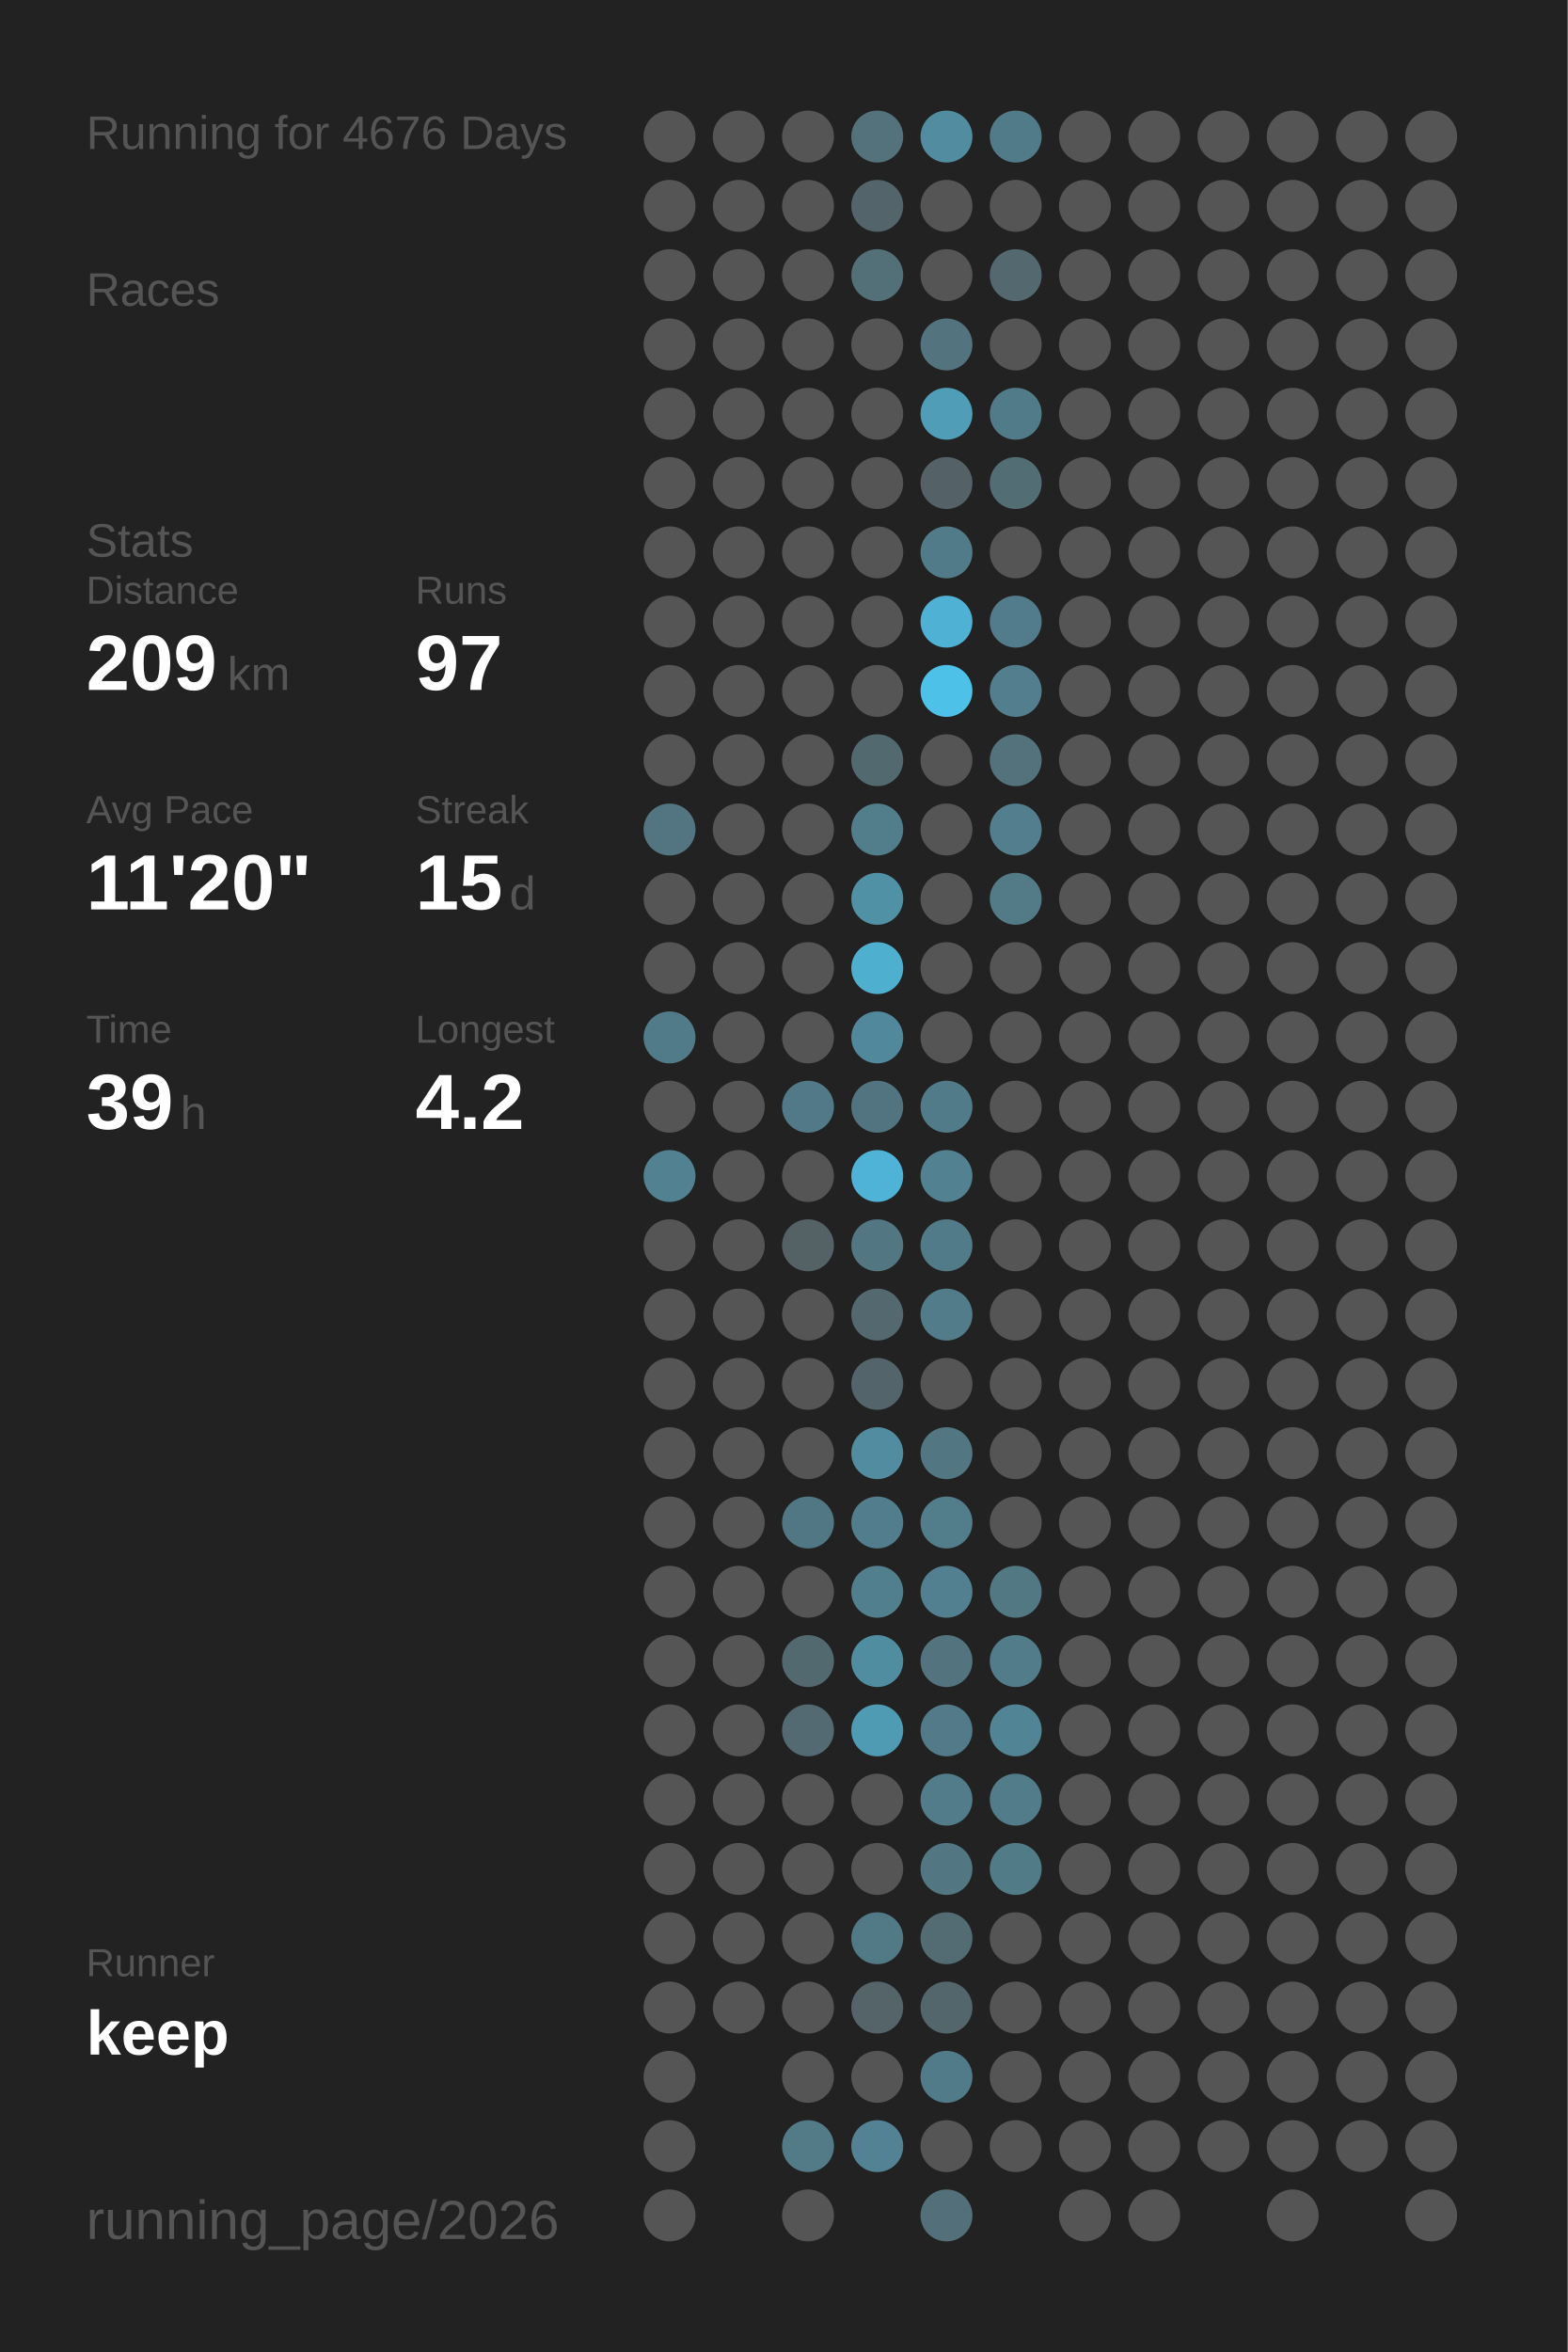
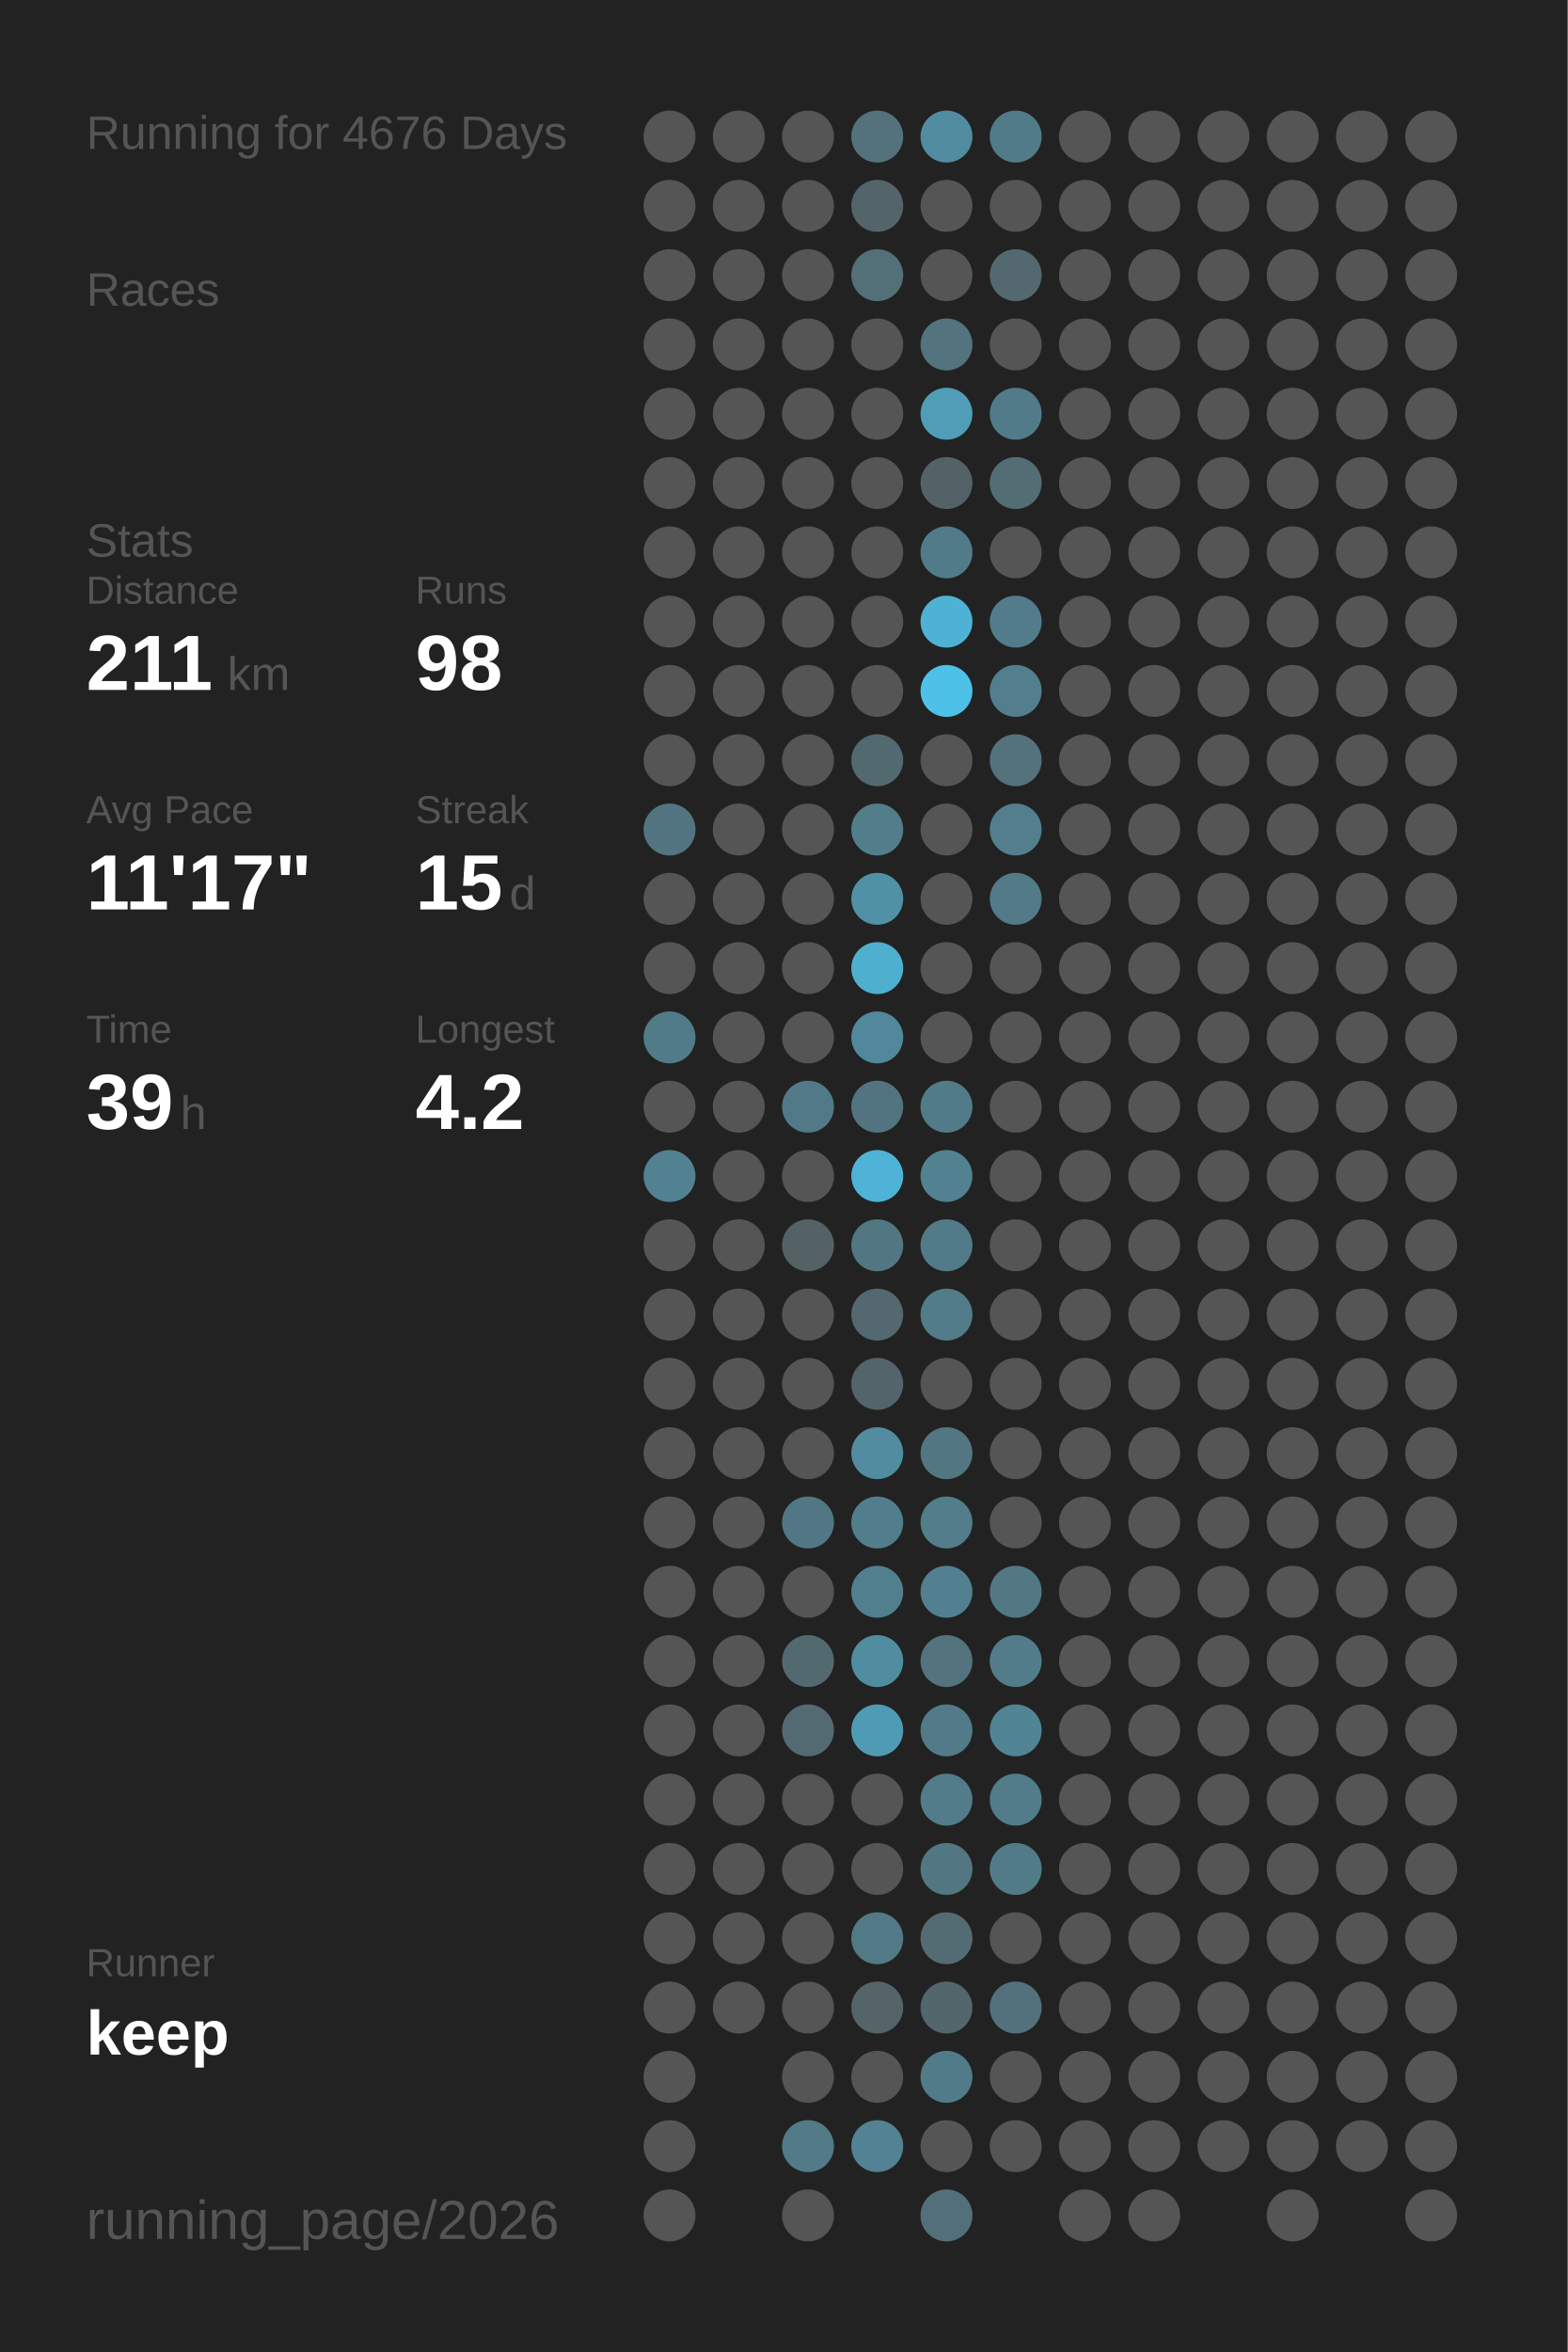
<svg xmlns="http://www.w3.org/2000/svg" baseProfile="full" height="300mm" version="1.1" viewBox="0,0,200,300" width="200mm">
  <defs />
  <rect fill="#222222" height="300" width="200" x="0" y="0" />
  <text fill="#555555" style="font-size:6px; font-family:Arial;" x="11" y="19">Running for 4676 Days</text>
  <text fill="#555555" style="font-size:6px; font-family:Arial;" x="11" y="39">Races</text>
  <text fill="#555555" style="font-size:6px; font-family:Arial;" x="11" y="71">Stats</text>
  <text fill="#555555" style="font-size:5px; font-family:Arial;" x="11" y="77">Distance</text>
-   <text fill="#FFFFFF" style="font-size:10px; font-family:Arial; font-weight:bold;" x="11" y="88">209</text>
+   <text fill="#FFFFFF" style="font-size:10px; font-family:Arial; font-weight:bold;" x="11" y="88">211</text>
  <text fill="#555555" style="font-size:6px; font-family:Arial;" x="29" y="88">km</text>
  <text fill="#555555" style="font-size:5px; font-family:Arial;" x="53" y="77">Runs</text>
-   <text fill="#FFFFFF" style="font-size:10px; font-family:Arial; font-weight:bold;" x="53" y="88">97</text>
+   <text fill="#FFFFFF" style="font-size:10px; font-family:Arial; font-weight:bold;" x="53" y="88">98</text>
  <text fill="#555555" style="font-size:5px; font-family:Arial;" x="11" y="105">Avg Pace</text>
-   <text fill="#FFFFFF" style="font-size:10px; font-family:Arial; font-weight:bold;" x="11" y="116">11'20"</text>
+   <text fill="#FFFFFF" style="font-size:10px; font-family:Arial; font-weight:bold;" x="11" y="116">11'17"</text>
  <text fill="#555555" style="font-size:5px; font-family:Arial;" x="53" y="105">Streak</text>
  <text fill="#FFFFFF" style="font-size:10px; font-family:Arial; font-weight:bold;" x="53" y="116">15</text>
  <text fill="#555555" style="font-size:6px; font-family:Arial;" x="65" y="116">d</text>
  <text fill="#555555" style="font-size:5px; font-family:Arial;" x="11" y="133">Time</text>
  <text fill="#FFFFFF" style="font-size:10px; font-family:Arial; font-weight:bold;" x="11" y="144">39</text>
  <text fill="#555555" style="font-size:6px; font-family:Arial;" x="23" y="144">h</text>
  <text fill="#555555" style="font-size:5px; font-family:Arial;" x="53" y="133">Longest</text>
  <text fill="#FFFFFF" style="font-size:10px; font-family:Arial; font-weight:bold;" x="53" y="144">4.2</text>
  <text fill="#555555" style="font-size:5px; font-family:Arial;" x="11" y="252.065">Runner</text>
  <text fill="#FFFFFF" style="font-size:8px; font-family:Arial; font-weight:bold;" x="11" y="262.065">keep</text>
  <text fill="#555555" style="font-size:7px; font-family:Arial;" x="11" y="285.581">running_page/2026</text>
  <circle cx="85.417" cy="17.419" fill="#555555" r="3.312" />
  <circle cx="85.417" cy="26.258" fill="#555555" r="3.312" />
  <circle cx="85.417" cy="35.097" fill="#555555" r="3.312" />
  <circle cx="85.417" cy="43.935" fill="#555555" r="3.312" />
  <circle cx="85.417" cy="52.774" fill="#555555" r="3.312" />
  <circle cx="85.417" cy="61.613" fill="#555555" r="3.312" />
  <circle cx="85.417" cy="70.452" fill="#555555" r="3.312" />
  <circle cx="85.417" cy="79.29" fill="#555555" r="3.312" />
  <circle cx="85.417" cy="88.129" fill="#555555" r="3.312" />
  <circle cx="85.417" cy="96.968" fill="#555555" r="3.312" />
  <circle cx="85.417" cy="105.806" fill="#527581" r="3.312" />
  <circle cx="85.417" cy="114.645" fill="#555555" r="3.312" />
  <circle cx="85.417" cy="123.484" fill="#555555" r="3.312" />
  <circle cx="85.417" cy="132.323" fill="#527b89" r="3.312" />
  <circle cx="85.417" cy="141.161" fill="#555555" r="3.312" />
  <circle cx="85.417" cy="150" fill="#528191" r="3.312" />
  <circle cx="85.417" cy="158.839" fill="#555555" r="3.312" />
  <circle cx="85.417" cy="167.677" fill="#555555" r="3.312" />
  <circle cx="85.417" cy="176.516" fill="#555555" r="3.312" />
  <circle cx="85.417" cy="185.355" fill="#555555" r="3.312" />
  <circle cx="85.417" cy="194.194" fill="#555555" r="3.312" />
  <circle cx="85.417" cy="203.032" fill="#555555" r="3.312" />
  <circle cx="85.417" cy="211.871" fill="#555555" r="3.312" />
  <circle cx="85.417" cy="220.71" fill="#555555" r="3.312" />
  <circle cx="85.417" cy="229.548" fill="#555555" r="3.312" />
  <circle cx="85.417" cy="238.387" fill="#555555" r="3.312" />
  <circle cx="85.417" cy="247.226" fill="#555555" r="3.312" />
  <circle cx="85.417" cy="256.065" fill="#555555" r="3.312" />
  <circle cx="85.417" cy="264.903" fill="#555555" r="3.312" />
  <circle cx="85.417" cy="273.742" fill="#555555" r="3.312" />
  <circle cx="85.417" cy="282.581" fill="#555555" r="3.312" />
  <circle cx="94.25" cy="17.419" fill="#555555" r="3.312" />
  <circle cx="94.25" cy="26.258" fill="#555555" r="3.312" />
  <circle cx="94.25" cy="35.097" fill="#555555" r="3.312" />
  <circle cx="94.25" cy="43.935" fill="#555555" r="3.312" />
  <circle cx="94.25" cy="52.774" fill="#555555" r="3.312" />
  <circle cx="94.25" cy="61.613" fill="#555555" r="3.312" />
  <circle cx="94.25" cy="70.452" fill="#555555" r="3.312" />
  <circle cx="94.25" cy="79.29" fill="#555555" r="3.312" />
  <circle cx="94.25" cy="88.129" fill="#555555" r="3.312" />
  <circle cx="94.25" cy="96.968" fill="#555555" r="3.312" />
  <circle cx="94.25" cy="105.806" fill="#555555" r="3.312" />
  <circle cx="94.25" cy="114.645" fill="#555555" r="3.312" />
  <circle cx="94.25" cy="123.484" fill="#555555" r="3.312" />
  <circle cx="94.25" cy="132.323" fill="#555555" r="3.312" />
  <circle cx="94.25" cy="141.161" fill="#555555" r="3.312" />
  <circle cx="94.25" cy="150" fill="#555555" r="3.312" />
  <circle cx="94.25" cy="158.839" fill="#555555" r="3.312" />
  <circle cx="94.25" cy="167.677" fill="#555555" r="3.312" />
  <circle cx="94.25" cy="176.516" fill="#555555" r="3.312" />
  <circle cx="94.25" cy="185.355" fill="#555555" r="3.312" />
  <circle cx="94.25" cy="194.194" fill="#555555" r="3.312" />
  <circle cx="94.25" cy="203.032" fill="#555555" r="3.312" />
  <circle cx="94.25" cy="211.871" fill="#555555" r="3.312" />
  <circle cx="94.25" cy="220.71" fill="#555555" r="3.312" />
  <circle cx="94.25" cy="229.548" fill="#555555" r="3.312" />
  <circle cx="94.25" cy="238.387" fill="#555555" r="3.312" />
  <circle cx="94.25" cy="247.226" fill="#555555" r="3.312" />
  <circle cx="94.25" cy="256.065" fill="#555555" r="3.312" />
  <circle cx="103.083" cy="17.419" fill="#555555" r="3.312" />
  <circle cx="103.083" cy="26.258" fill="#555555" r="3.312" />
  <circle cx="103.083" cy="35.097" fill="#555555" r="3.312" />
  <circle cx="103.083" cy="43.935" fill="#555555" r="3.312" />
  <circle cx="103.083" cy="52.774" fill="#555555" r="3.312" />
  <circle cx="103.083" cy="61.613" fill="#555555" r="3.312" />
  <circle cx="103.083" cy="70.452" fill="#555555" r="3.312" />
  <circle cx="103.083" cy="79.29" fill="#555555" r="3.312" />
  <circle cx="103.083" cy="88.129" fill="#555555" r="3.312" />
  <circle cx="103.083" cy="96.968" fill="#555555" r="3.312" />
  <circle cx="103.083" cy="105.806" fill="#555555" r="3.312" />
  <circle cx="103.083" cy="114.645" fill="#555555" r="3.312" />
  <circle cx="103.083" cy="123.484" fill="#555555" r="3.312" />
  <circle cx="103.083" cy="132.323" fill="#555555" r="3.312" />
  <circle cx="103.083" cy="141.161" fill="#527987" r="3.312" />
  <circle cx="103.083" cy="150" fill="#555555" r="3.312" />
  <circle cx="103.083" cy="158.839" fill="#546266" r="3.312" />
  <circle cx="103.083" cy="167.677" fill="#555555" r="3.312" />
  <circle cx="103.083" cy="176.516" fill="#555555" r="3.312" />
  <circle cx="103.083" cy="185.355" fill="#555555" r="3.312" />
  <circle cx="103.083" cy="194.194" fill="#527784" r="3.312" />
  <circle cx="103.083" cy="203.032" fill="#555555" r="3.312" />
  <circle cx="103.083" cy="211.871" fill="#536970" r="3.312" />
  <circle cx="103.083" cy="220.71" fill="#536a72" r="3.312" />
  <circle cx="103.083" cy="229.548" fill="#555555" r="3.312" />
  <circle cx="103.083" cy="238.387" fill="#555555" r="3.312" />
  <circle cx="103.083" cy="247.226" fill="#555555" r="3.312" />
  <circle cx="103.083" cy="256.065" fill="#555555" r="3.312" />
  <circle cx="103.083" cy="264.903" fill="#555555" r="3.312" />
  <circle cx="103.083" cy="273.742" fill="#527a87" r="3.312" />
  <circle cx="103.083" cy="282.581" fill="#555555" r="3.312" />
  <circle cx="111.917" cy="17.419" fill="#53727c" r="3.312" />
  <circle cx="111.917" cy="26.258" fill="#53656b" r="3.312" />
  <circle cx="111.917" cy="35.097" fill="#536f78" r="3.312" />
  <circle cx="111.917" cy="43.935" fill="#555555" r="3.312" />
  <circle cx="111.917" cy="52.774" fill="#555555" r="3.312" />
  <circle cx="111.917" cy="61.613" fill="#555555" r="3.312" />
  <circle cx="111.917" cy="70.452" fill="#555555" r="3.312" />
  <circle cx="111.917" cy="79.29" fill="#555555" r="3.312" />
  <circle cx="111.917" cy="88.129" fill="#555555" r="3.312" />
  <circle cx="111.917" cy="96.968" fill="#536970" r="3.312" />
  <circle cx="111.917" cy="105.806" fill="#527d8b" r="3.312" />
  <circle cx="111.917" cy="114.645" fill="#5191a6" r="3.312" />
  <circle cx="111.917" cy="123.484" fill="#4fafcf" r="3.312" />
  <circle cx="111.917" cy="132.323" fill="#51889b" r="3.312" />
  <circle cx="111.917" cy="141.161" fill="#527480" r="3.312" />
  <circle cx="111.917" cy="150" fill="#4eb3d6" r="3.312" />
  <circle cx="111.917" cy="158.839" fill="#527783" r="3.312" />
  <circle cx="111.917" cy="167.677" fill="#53686f" r="3.312" />
  <circle cx="111.917" cy="176.516" fill="#53646a" r="3.312" />
  <circle cx="111.917" cy="185.355" fill="#518ca0" r="3.312" />
  <circle cx="111.917" cy="194.194" fill="#527d8c" r="3.312" />
  <circle cx="111.917" cy="203.032" fill="#527f8e" r="3.312" />
  <circle cx="111.917" cy="211.871" fill="#518da1" r="3.312" />
  <circle cx="111.917" cy="220.71" fill="#509bb4" r="3.312" />
  <circle cx="111.917" cy="229.548" fill="#555555" r="3.312" />
  <circle cx="111.917" cy="238.387" fill="#555555" r="3.312" />
  <circle cx="111.917" cy="247.226" fill="#527986" r="3.312" />
  <circle cx="111.917" cy="256.065" fill="#546469" r="3.312" />
  <circle cx="111.917" cy="264.903" fill="#555555" r="3.312" />
  <circle cx="111.917" cy="273.742" fill="#528293" r="3.312" />
  <circle cx="120.75" cy="17.419" fill="#518ca0" r="3.312" />
  <circle cx="120.75" cy="26.258" fill="#555555" r="3.312" />
  <circle cx="120.75" cy="35.097" fill="#555555" r="3.312" />
  <circle cx="120.75" cy="43.935" fill="#53737e" r="3.312" />
  <circle cx="120.75" cy="52.774" fill="#509db8" r="3.312" />
  <circle cx="120.75" cy="61.613" fill="#546267" r="3.312" />
  <circle cx="120.75" cy="70.452" fill="#527b89" r="3.312" />
  <circle cx="120.75" cy="79.29" fill="#4fb2d4" r="3.312" />
  <circle cx="120.75" cy="88.129" fill="#4ec1e8" r="3.312" />
  <circle cx="120.75" cy="96.968" fill="#555555" r="3.312" />
  <circle cx="120.75" cy="105.806" fill="#555555" r="3.312" />
  <circle cx="120.75" cy="114.645" fill="#555555" r="3.312" />
  <circle cx="120.75" cy="123.484" fill="#555555" r="3.312" />
  <circle cx="120.75" cy="132.323" fill="#555555" r="3.312" />
  <circle cx="120.75" cy="141.161" fill="#527b89" r="3.312" />
  <circle cx="120.75" cy="150" fill="#528191" r="3.312" />
  <circle cx="120.75" cy="158.839" fill="#527b89" r="3.312" />
  <circle cx="120.75" cy="167.677" fill="#527c8a" r="3.312" />
  <circle cx="120.75" cy="176.516" fill="#555555" r="3.312" />
  <circle cx="120.75" cy="185.355" fill="#527682" r="3.312" />
  <circle cx="120.75" cy="194.194" fill="#527d8b" r="3.312" />
  <circle cx="120.75" cy="203.032" fill="#528090" r="3.312" />
  <circle cx="120.75" cy="211.871" fill="#53737e" r="3.312" />
  <circle cx="120.75" cy="220.71" fill="#527a88" r="3.312" />
  <circle cx="120.75" cy="229.548" fill="#527c8a" r="3.312" />
  <circle cx="120.75" cy="238.387" fill="#527682" r="3.312" />
  <circle cx="120.75" cy="247.226" fill="#536b73" r="3.312" />
  <circle cx="120.75" cy="256.065" fill="#53666c" r="3.312" />
  <circle cx="120.75" cy="264.903" fill="#527b89" r="3.312" />
  <circle cx="120.75" cy="273.742" fill="#555555" r="3.312" />
  <circle cx="120.75" cy="282.581" fill="#53707a" r="3.312" />
  <circle cx="129.583" cy="17.419" fill="#527b89" r="3.312" />
  <circle cx="129.583" cy="26.258" fill="#555555" r="3.312" />
  <circle cx="129.583" cy="35.097" fill="#53686f" r="3.312" />
  <circle cx="129.583" cy="43.935" fill="#555555" r="3.312" />
  <circle cx="129.583" cy="52.774" fill="#527b89" r="3.312" />
  <circle cx="129.583" cy="61.613" fill="#536d75" r="3.312" />
  <circle cx="129.583" cy="70.452" fill="#555555" r="3.312" />
  <circle cx="129.583" cy="79.29" fill="#527c8b" r="3.312" />
  <circle cx="129.583" cy="88.129" fill="#527e8e" r="3.312" />
  <circle cx="129.583" cy="96.968" fill="#53727c" r="3.312" />
  <circle cx="129.583" cy="105.806" fill="#527e8d" r="3.312" />
  <circle cx="129.583" cy="114.645" fill="#527a87" r="3.312" />
  <circle cx="129.583" cy="123.484" fill="#555555" r="3.312" />
  <circle cx="129.583" cy="132.323" fill="#555555" r="3.312" />
  <circle cx="129.583" cy="141.161" fill="#555555" r="3.312" />
  <circle cx="129.583" cy="150" fill="#555555" r="3.312" />
  <circle cx="129.583" cy="158.839" fill="#555555" r="3.312" />
  <circle cx="129.583" cy="167.677" fill="#555555" r="3.312" />
  <circle cx="129.583" cy="176.516" fill="#555555" r="3.312" />
  <circle cx="129.583" cy="185.355" fill="#555555" r="3.312" />
  <circle cx="129.583" cy="194.194" fill="#555555" r="3.312" />
  <circle cx="129.583" cy="203.032" fill="#527884" r="3.312" />
  <circle cx="129.583" cy="211.871" fill="#527c8a" r="3.312" />
  <circle cx="129.583" cy="220.71" fill="#518495" r="3.312" />
  <circle cx="129.583" cy="229.548" fill="#527c8a" r="3.312" />
  <circle cx="129.583" cy="238.387" fill="#527b88" r="3.312" />
  <circle cx="129.583" cy="247.226" fill="#555555" r="3.312" />
-   <circle cx="129.583" cy="256.065" fill="#555555" r="3.312" />
+   <circle cx="129.583" cy="256.065" fill="#53717c" r="3.312" />
  <circle cx="129.583" cy="264.903" fill="#555555" r="3.312" />
  <circle cx="129.583" cy="273.742" fill="#555555" r="3.312" />
  <circle cx="138.417" cy="17.419" fill="#555555" r="3.312" />
  <circle cx="138.417" cy="26.258" fill="#555555" r="3.312" />
  <circle cx="138.417" cy="35.097" fill="#555555" r="3.312" />
  <circle cx="138.417" cy="43.935" fill="#555555" r="3.312" />
  <circle cx="138.417" cy="52.774" fill="#555555" r="3.312" />
  <circle cx="138.417" cy="61.613" fill="#555555" r="3.312" />
  <circle cx="138.417" cy="70.452" fill="#555555" r="3.312" />
  <circle cx="138.417" cy="79.29" fill="#555555" r="3.312" />
  <circle cx="138.417" cy="88.129" fill="#555555" r="3.312" />
  <circle cx="138.417" cy="96.968" fill="#555555" r="3.312" />
  <circle cx="138.417" cy="105.806" fill="#555555" r="3.312" />
  <circle cx="138.417" cy="114.645" fill="#555555" r="3.312" />
  <circle cx="138.417" cy="123.484" fill="#555555" r="3.312" />
  <circle cx="138.417" cy="132.323" fill="#555555" r="3.312" />
  <circle cx="138.417" cy="141.161" fill="#555555" r="3.312" />
  <circle cx="138.417" cy="150" fill="#555555" r="3.312" />
  <circle cx="138.417" cy="158.839" fill="#555555" r="3.312" />
  <circle cx="138.417" cy="167.677" fill="#555555" r="3.312" />
  <circle cx="138.417" cy="176.516" fill="#555555" r="3.312" />
  <circle cx="138.417" cy="185.355" fill="#555555" r="3.312" />
  <circle cx="138.417" cy="194.194" fill="#555555" r="3.312" />
  <circle cx="138.417" cy="203.032" fill="#555555" r="3.312" />
  <circle cx="138.417" cy="211.871" fill="#555555" r="3.312" />
  <circle cx="138.417" cy="220.71" fill="#555555" r="3.312" />
  <circle cx="138.417" cy="229.548" fill="#555555" r="3.312" />
  <circle cx="138.417" cy="238.387" fill="#555555" r="3.312" />
  <circle cx="138.417" cy="247.226" fill="#555555" r="3.312" />
  <circle cx="138.417" cy="256.065" fill="#555555" r="3.312" />
  <circle cx="138.417" cy="264.903" fill="#555555" r="3.312" />
  <circle cx="138.417" cy="273.742" fill="#555555" r="3.312" />
  <circle cx="138.417" cy="282.581" fill="#555555" r="3.312" />
  <circle cx="147.25" cy="17.419" fill="#555555" r="3.312" />
  <circle cx="147.25" cy="26.258" fill="#555555" r="3.312" />
  <circle cx="147.25" cy="35.097" fill="#555555" r="3.312" />
  <circle cx="147.25" cy="43.935" fill="#555555" r="3.312" />
  <circle cx="147.25" cy="52.774" fill="#555555" r="3.312" />
  <circle cx="147.25" cy="61.613" fill="#555555" r="3.312" />
  <circle cx="147.25" cy="70.452" fill="#555555" r="3.312" />
  <circle cx="147.25" cy="79.29" fill="#555555" r="3.312" />
  <circle cx="147.25" cy="88.129" fill="#555555" r="3.312" />
  <circle cx="147.25" cy="96.968" fill="#555555" r="3.312" />
  <circle cx="147.25" cy="105.806" fill="#555555" r="3.312" />
  <circle cx="147.25" cy="114.645" fill="#555555" r="3.312" />
  <circle cx="147.25" cy="123.484" fill="#555555" r="3.312" />
  <circle cx="147.25" cy="132.323" fill="#555555" r="3.312" />
  <circle cx="147.25" cy="141.161" fill="#555555" r="3.312" />
  <circle cx="147.25" cy="150" fill="#555555" r="3.312" />
  <circle cx="147.25" cy="158.839" fill="#555555" r="3.312" />
  <circle cx="147.25" cy="167.677" fill="#555555" r="3.312" />
  <circle cx="147.25" cy="176.516" fill="#555555" r="3.312" />
  <circle cx="147.25" cy="185.355" fill="#555555" r="3.312" />
  <circle cx="147.25" cy="194.194" fill="#555555" r="3.312" />
  <circle cx="147.25" cy="203.032" fill="#555555" r="3.312" />
  <circle cx="147.25" cy="211.871" fill="#555555" r="3.312" />
  <circle cx="147.25" cy="220.71" fill="#555555" r="3.312" />
  <circle cx="147.25" cy="229.548" fill="#555555" r="3.312" />
  <circle cx="147.25" cy="238.387" fill="#555555" r="3.312" />
  <circle cx="147.25" cy="247.226" fill="#555555" r="3.312" />
  <circle cx="147.25" cy="256.065" fill="#555555" r="3.312" />
  <circle cx="147.25" cy="264.903" fill="#555555" r="3.312" />
  <circle cx="147.25" cy="273.742" fill="#555555" r="3.312" />
  <circle cx="147.25" cy="282.581" fill="#555555" r="3.312" />
  <circle cx="156.083" cy="17.419" fill="#555555" r="3.312" />
  <circle cx="156.083" cy="26.258" fill="#555555" r="3.312" />
  <circle cx="156.083" cy="35.097" fill="#555555" r="3.312" />
  <circle cx="156.083" cy="43.935" fill="#555555" r="3.312" />
  <circle cx="156.083" cy="52.774" fill="#555555" r="3.312" />
  <circle cx="156.083" cy="61.613" fill="#555555" r="3.312" />
  <circle cx="156.083" cy="70.452" fill="#555555" r="3.312" />
  <circle cx="156.083" cy="79.29" fill="#555555" r="3.312" />
  <circle cx="156.083" cy="88.129" fill="#555555" r="3.312" />
  <circle cx="156.083" cy="96.968" fill="#555555" r="3.312" />
  <circle cx="156.083" cy="105.806" fill="#555555" r="3.312" />
  <circle cx="156.083" cy="114.645" fill="#555555" r="3.312" />
  <circle cx="156.083" cy="123.484" fill="#555555" r="3.312" />
  <circle cx="156.083" cy="132.323" fill="#555555" r="3.312" />
  <circle cx="156.083" cy="141.161" fill="#555555" r="3.312" />
  <circle cx="156.083" cy="150" fill="#555555" r="3.312" />
  <circle cx="156.083" cy="158.839" fill="#555555" r="3.312" />
  <circle cx="156.083" cy="167.677" fill="#555555" r="3.312" />
  <circle cx="156.083" cy="176.516" fill="#555555" r="3.312" />
  <circle cx="156.083" cy="185.355" fill="#555555" r="3.312" />
  <circle cx="156.083" cy="194.194" fill="#555555" r="3.312" />
  <circle cx="156.083" cy="203.032" fill="#555555" r="3.312" />
  <circle cx="156.083" cy="211.871" fill="#555555" r="3.312" />
  <circle cx="156.083" cy="220.71" fill="#555555" r="3.312" />
  <circle cx="156.083" cy="229.548" fill="#555555" r="3.312" />
  <circle cx="156.083" cy="238.387" fill="#555555" r="3.312" />
  <circle cx="156.083" cy="247.226" fill="#555555" r="3.312" />
  <circle cx="156.083" cy="256.065" fill="#555555" r="3.312" />
  <circle cx="156.083" cy="264.903" fill="#555555" r="3.312" />
  <circle cx="156.083" cy="273.742" fill="#555555" r="3.312" />
  <circle cx="164.917" cy="17.419" fill="#555555" r="3.312" />
  <circle cx="164.917" cy="26.258" fill="#555555" r="3.312" />
  <circle cx="164.917" cy="35.097" fill="#555555" r="3.312" />
  <circle cx="164.917" cy="43.935" fill="#555555" r="3.312" />
  <circle cx="164.917" cy="52.774" fill="#555555" r="3.312" />
  <circle cx="164.917" cy="61.613" fill="#555555" r="3.312" />
  <circle cx="164.917" cy="70.452" fill="#555555" r="3.312" />
  <circle cx="164.917" cy="79.29" fill="#555555" r="3.312" />
  <circle cx="164.917" cy="88.129" fill="#555555" r="3.312" />
  <circle cx="164.917" cy="96.968" fill="#555555" r="3.312" />
  <circle cx="164.917" cy="105.806" fill="#555555" r="3.312" />
  <circle cx="164.917" cy="114.645" fill="#555555" r="3.312" />
  <circle cx="164.917" cy="123.484" fill="#555555" r="3.312" />
  <circle cx="164.917" cy="132.323" fill="#555555" r="3.312" />
  <circle cx="164.917" cy="141.161" fill="#555555" r="3.312" />
  <circle cx="164.917" cy="150" fill="#555555" r="3.312" />
  <circle cx="164.917" cy="158.839" fill="#555555" r="3.312" />
  <circle cx="164.917" cy="167.677" fill="#555555" r="3.312" />
  <circle cx="164.917" cy="176.516" fill="#555555" r="3.312" />
  <circle cx="164.917" cy="185.355" fill="#555555" r="3.312" />
  <circle cx="164.917" cy="194.194" fill="#555555" r="3.312" />
  <circle cx="164.917" cy="203.032" fill="#555555" r="3.312" />
  <circle cx="164.917" cy="211.871" fill="#555555" r="3.312" />
  <circle cx="164.917" cy="220.71" fill="#555555" r="3.312" />
  <circle cx="164.917" cy="229.548" fill="#555555" r="3.312" />
  <circle cx="164.917" cy="238.387" fill="#555555" r="3.312" />
  <circle cx="164.917" cy="247.226" fill="#555555" r="3.312" />
  <circle cx="164.917" cy="256.065" fill="#555555" r="3.312" />
  <circle cx="164.917" cy="264.903" fill="#555555" r="3.312" />
  <circle cx="164.917" cy="273.742" fill="#555555" r="3.312" />
  <circle cx="164.917" cy="282.581" fill="#555555" r="3.312" />
  <circle cx="173.75" cy="17.419" fill="#555555" r="3.312" />
  <circle cx="173.75" cy="26.258" fill="#555555" r="3.312" />
  <circle cx="173.75" cy="35.097" fill="#555555" r="3.312" />
  <circle cx="173.75" cy="43.935" fill="#555555" r="3.312" />
  <circle cx="173.75" cy="52.774" fill="#555555" r="3.312" />
  <circle cx="173.75" cy="61.613" fill="#555555" r="3.312" />
  <circle cx="173.75" cy="70.452" fill="#555555" r="3.312" />
  <circle cx="173.75" cy="79.29" fill="#555555" r="3.312" />
  <circle cx="173.75" cy="88.129" fill="#555555" r="3.312" />
  <circle cx="173.75" cy="96.968" fill="#555555" r="3.312" />
  <circle cx="173.75" cy="105.806" fill="#555555" r="3.312" />
  <circle cx="173.75" cy="114.645" fill="#555555" r="3.312" />
  <circle cx="173.75" cy="123.484" fill="#555555" r="3.312" />
  <circle cx="173.75" cy="132.323" fill="#555555" r="3.312" />
  <circle cx="173.75" cy="141.161" fill="#555555" r="3.312" />
  <circle cx="173.75" cy="150" fill="#555555" r="3.312" />
  <circle cx="173.75" cy="158.839" fill="#555555" r="3.312" />
  <circle cx="173.75" cy="167.677" fill="#555555" r="3.312" />
  <circle cx="173.75" cy="176.516" fill="#555555" r="3.312" />
  <circle cx="173.75" cy="185.355" fill="#555555" r="3.312" />
  <circle cx="173.75" cy="194.194" fill="#555555" r="3.312" />
  <circle cx="173.75" cy="203.032" fill="#555555" r="3.312" />
  <circle cx="173.75" cy="211.871" fill="#555555" r="3.312" />
  <circle cx="173.75" cy="220.71" fill="#555555" r="3.312" />
  <circle cx="173.75" cy="229.548" fill="#555555" r="3.312" />
  <circle cx="173.75" cy="238.387" fill="#555555" r="3.312" />
  <circle cx="173.75" cy="247.226" fill="#555555" r="3.312" />
  <circle cx="173.75" cy="256.065" fill="#555555" r="3.312" />
  <circle cx="173.75" cy="264.903" fill="#555555" r="3.312" />
  <circle cx="173.75" cy="273.742" fill="#555555" r="3.312" />
  <circle cx="182.583" cy="17.419" fill="#555555" r="3.312" />
  <circle cx="182.583" cy="26.258" fill="#555555" r="3.312" />
  <circle cx="182.583" cy="35.097" fill="#555555" r="3.312" />
  <circle cx="182.583" cy="43.935" fill="#555555" r="3.312" />
  <circle cx="182.583" cy="52.774" fill="#555555" r="3.312" />
  <circle cx="182.583" cy="61.613" fill="#555555" r="3.312" />
  <circle cx="182.583" cy="70.452" fill="#555555" r="3.312" />
  <circle cx="182.583" cy="79.29" fill="#555555" r="3.312" />
  <circle cx="182.583" cy="88.129" fill="#555555" r="3.312" />
  <circle cx="182.583" cy="96.968" fill="#555555" r="3.312" />
  <circle cx="182.583" cy="105.806" fill="#555555" r="3.312" />
  <circle cx="182.583" cy="114.645" fill="#555555" r="3.312" />
  <circle cx="182.583" cy="123.484" fill="#555555" r="3.312" />
  <circle cx="182.583" cy="132.323" fill="#555555" r="3.312" />
  <circle cx="182.583" cy="141.161" fill="#555555" r="3.312" />
  <circle cx="182.583" cy="150" fill="#555555" r="3.312" />
  <circle cx="182.583" cy="158.839" fill="#555555" r="3.312" />
  <circle cx="182.583" cy="167.677" fill="#555555" r="3.312" />
  <circle cx="182.583" cy="176.516" fill="#555555" r="3.312" />
  <circle cx="182.583" cy="185.355" fill="#555555" r="3.312" />
  <circle cx="182.583" cy="194.194" fill="#555555" r="3.312" />
  <circle cx="182.583" cy="203.032" fill="#555555" r="3.312" />
  <circle cx="182.583" cy="211.871" fill="#555555" r="3.312" />
  <circle cx="182.583" cy="220.71" fill="#555555" r="3.312" />
  <circle cx="182.583" cy="229.548" fill="#555555" r="3.312" />
  <circle cx="182.583" cy="238.387" fill="#555555" r="3.312" />
  <circle cx="182.583" cy="247.226" fill="#555555" r="3.312" />
  <circle cx="182.583" cy="256.065" fill="#555555" r="3.312" />
  <circle cx="182.583" cy="264.903" fill="#555555" r="3.312" />
  <circle cx="182.583" cy="273.742" fill="#555555" r="3.312" />
  <circle cx="182.583" cy="282.581" fill="#555555" r="3.312" />
</svg>
